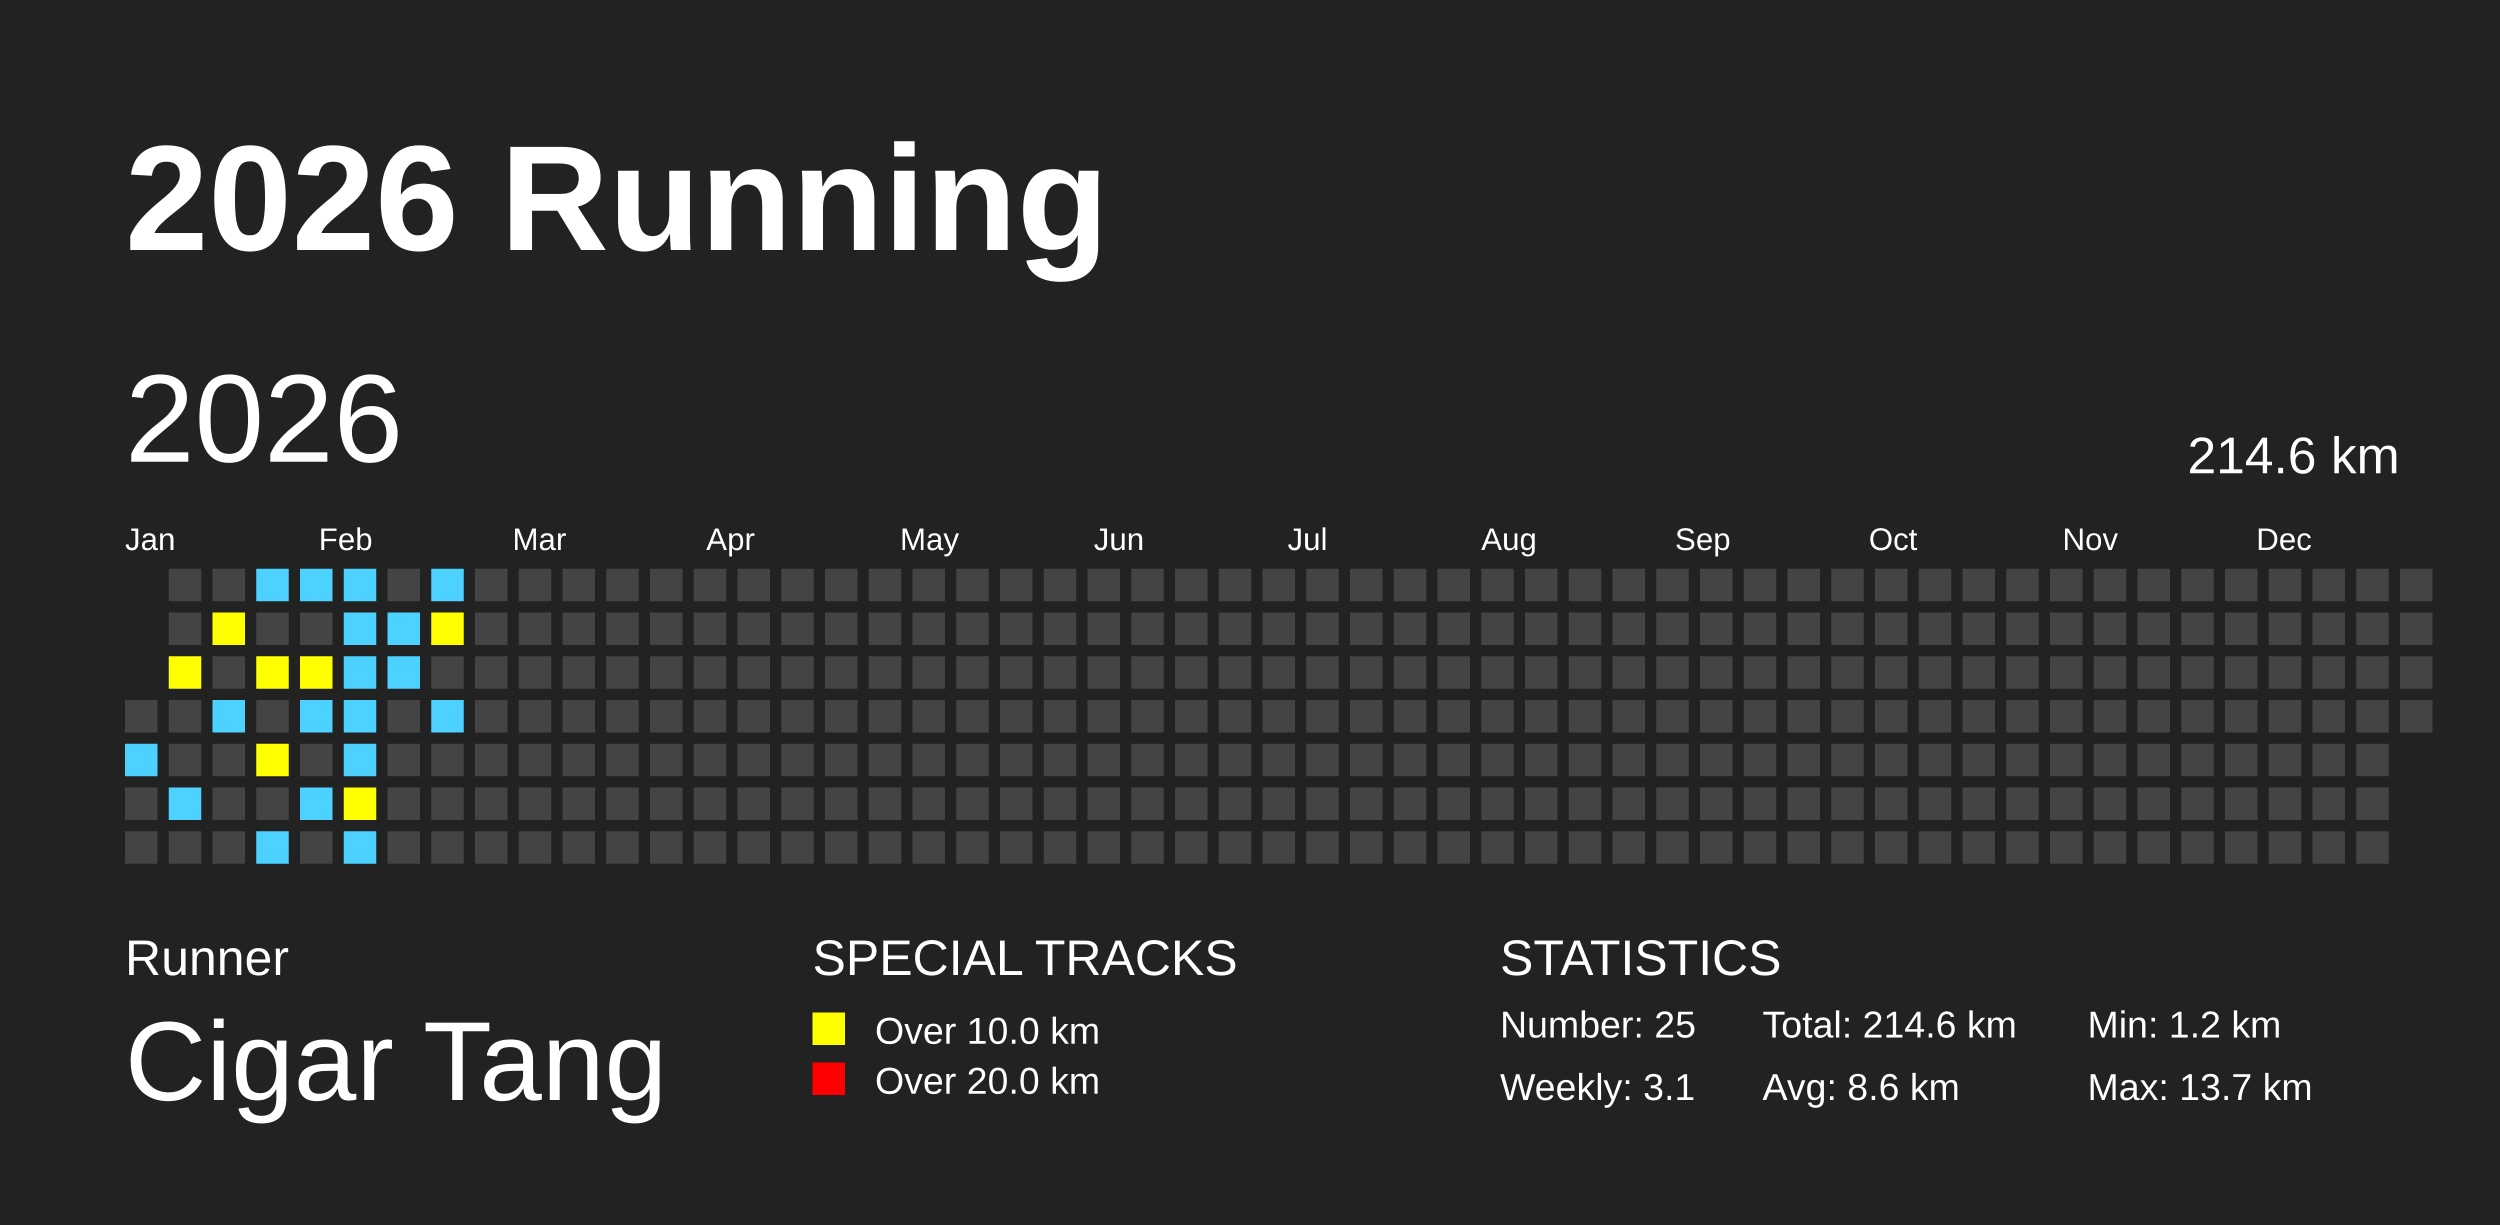
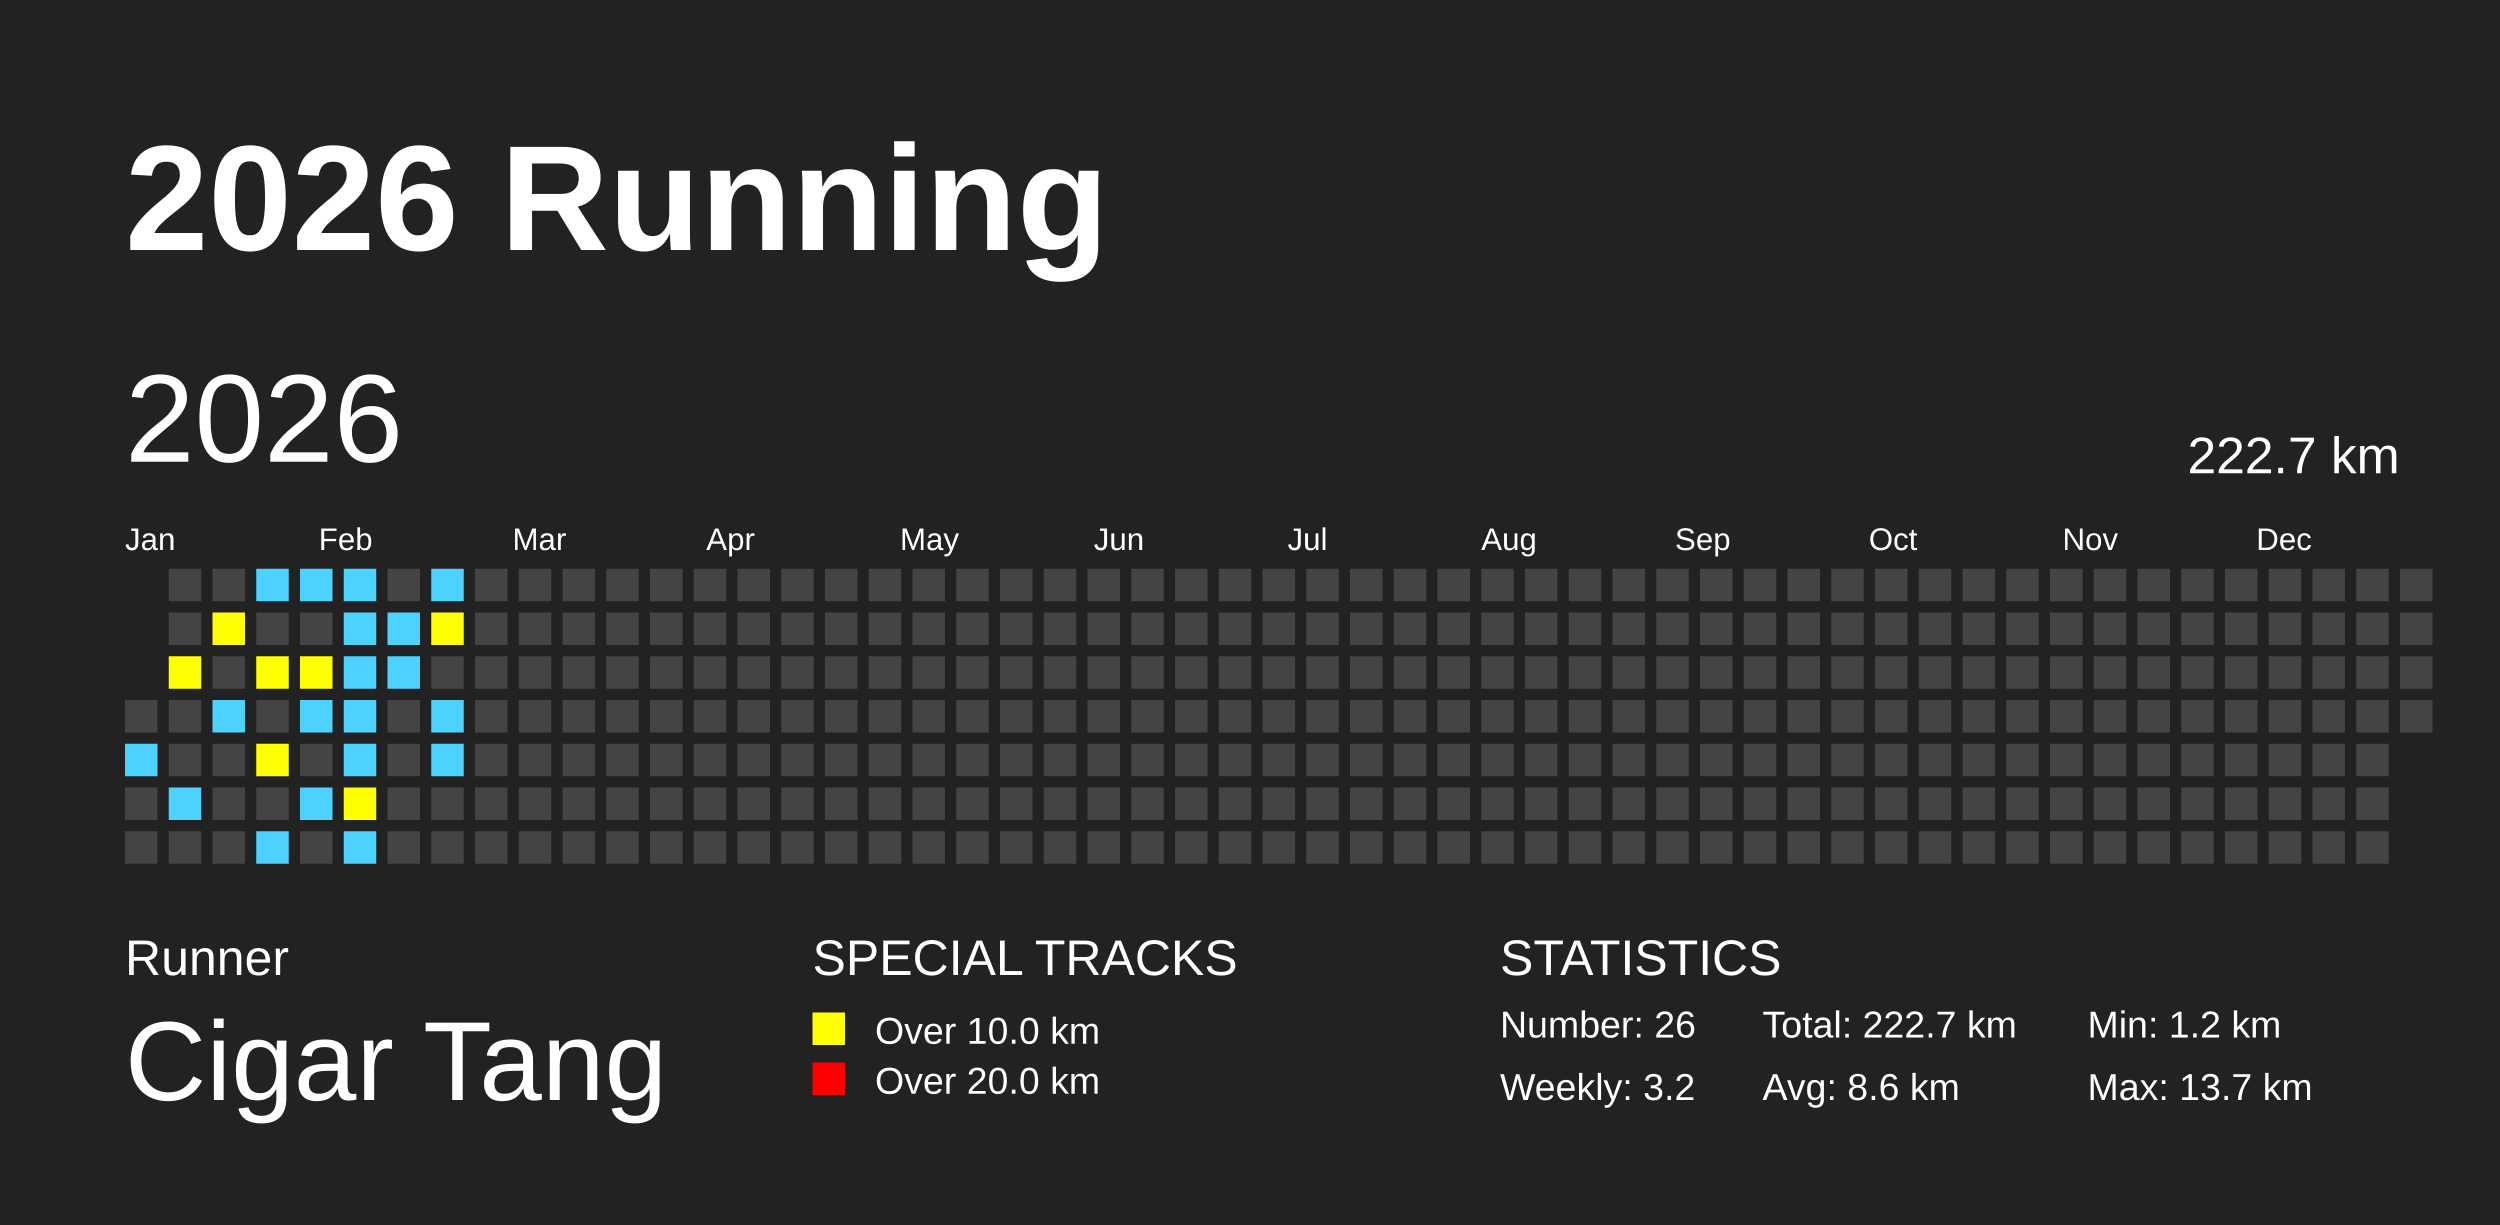
<svg xmlns="http://www.w3.org/2000/svg" baseProfile="full" height="98mm" version="1.1" viewBox="0,0,200,98" width="200mm">
  <defs />
  <rect fill="#222222" height="98" width="200" x="0" y="0" />
  <text fill="#FFFFFF" style="font-size:12px; font-family:Arial; font-weight:bold;" x="10" y="20">2026 Running</text>
  <text fill="#FFFFFF" style="font-size:4px; font-family:Arial" x="10" y="78">Runner</text>
  <text fill="#FFFFFF" style="font-size:9px; font-family:Arial" x="10" y="88">Cigar Tang</text>
  <text fill="#FFFFFF" style="font-size:4px; font-family:Arial" x="65" y="78">SPECIAL TRACKS</text>
  <rect fill="yellow" height="2.6" width="2.6" x="65" y="81" />
  <text fill="#FFFFFF" style="font-size:3px; font-family:Arial" x="70" y="83.5">Over 10.0 km</text>
  <rect fill="red" height="2.6" width="2.6" x="65" y="85" />
  <text fill="#FFFFFF" style="font-size:3px; font-family:Arial" x="70" y="87.5">Over 20.0 km</text>
  <text fill="#FFFFFF" style="font-size:4px; font-family:Arial" x="120" y="78">STATISTICS</text>
-   <text fill="#FFFFFF" style="font-size:3px; font-family:Arial" x="120" y="83">Number: 25</text>
-   <text fill="#FFFFFF" style="font-size:3px; font-family:Arial" x="120" y="88">Weekly: 3.1</text>
-   <text fill="#FFFFFF" style="font-size:3px; font-family:Arial" x="141" y="83">Total: 214.6 km</text>
+   <text fill="#FFFFFF" style="font-size:3px; font-family:Arial" x="120" y="83">Number: 26</text>
+   <text fill="#FFFFFF" style="font-size:3px; font-family:Arial" x="120" y="88">Weekly: 3.2</text>
+   <text fill="#FFFFFF" style="font-size:3px; font-family:Arial" x="141" y="83">Total: 222.7 km</text>
  <text fill="#FFFFFF" style="font-size:3px; font-family:Arial" x="141" y="88">Avg: 8.6 km</text>
  <text fill="#FFFFFF" style="font-size:3px; font-family:Arial" x="167" y="83">Min: 1.2 km</text>
  <text fill="#FFFFFF" style="font-size:3px; font-family:Arial" x="167" y="88">Max: 13.7 km</text>
  <text dominant-baseline="hanging" fill="#FFFFFF" style="font-size:10.0px; font-family:Arial;" x="10" y="30">2026</text>
-   <text dominant-baseline="hanging" fill="#FFFFFF" style="font-size:4.125px; font-family:Arial;" x="175" y="35">214.6 km</text>
+   <text dominant-baseline="hanging" fill="#FFFFFF" style="font-size:4.125px; font-family:Arial;" x="175" y="35">222.7 km</text>
  <text fill="#FFFFFF" style="font-size:2.5px; font-family:Arial" x="10.0" y="44">Jan</text>
  <text fill="#FFFFFF" style="font-size:2.5px; font-family:Arial" x="25.5" y="44">Feb</text>
  <text fill="#FFFFFF" style="font-size:2.5px; font-family:Arial" x="41.0" y="44">Mar</text>
  <text fill="#FFFFFF" style="font-size:2.5px; font-family:Arial" x="56.5" y="44">Apr</text>
  <text fill="#FFFFFF" style="font-size:2.5px; font-family:Arial" x="72.0" y="44">May</text>
  <text fill="#FFFFFF" style="font-size:2.5px; font-family:Arial" x="87.5" y="44">Jun</text>
  <text fill="#FFFFFF" style="font-size:2.5px; font-family:Arial" x="103.0" y="44">Jul</text>
  <text fill="#FFFFFF" style="font-size:2.5px; font-family:Arial" x="118.5" y="44">Aug</text>
  <text fill="#FFFFFF" style="font-size:2.5px; font-family:Arial" x="134.0" y="44">Sep</text>
  <text fill="#FFFFFF" style="font-size:2.5px; font-family:Arial" x="149.5" y="44">Oct</text>
  <text fill="#FFFFFF" style="font-size:2.5px; font-family:Arial" x="165.0" y="44">Nov</text>
  <text fill="#FFFFFF" style="font-size:2.5px; font-family:Arial" x="180.5" y="44">Dec</text>
  <rect fill="#444444" height="2.6" width="2.6" x="10.0" y="56.0" />
  <rect fill="#4DD2FF" height="2.6" width="2.6" x="10.0" y="59.5" />
  <rect fill="#444444" height="2.6" width="2.6" x="10.0" y="63.0" />
  <rect fill="#444444" height="2.6" width="2.6" x="10.0" y="66.5" />
  <rect fill="#444444" height="2.6" width="2.6" x="13.5" y="45.5" />
  <rect fill="#444444" height="2.6" width="2.6" x="13.5" y="49.0" />
  <rect fill="yellow" height="2.6" width="2.6" x="13.5" y="52.5" />
  <rect fill="#444444" height="2.6" width="2.6" x="13.5" y="56.0" />
  <rect fill="#444444" height="2.6" width="2.6" x="13.5" y="59.5" />
  <rect fill="#4DD2FF" height="2.6" width="2.6" x="13.5" y="63.0" />
  <rect fill="#444444" height="2.6" width="2.6" x="13.5" y="66.5" />
  <rect fill="#444444" height="2.6" width="2.6" x="17.0" y="45.5" />
  <rect fill="yellow" height="2.6" width="2.6" x="17.0" y="49.0" />
  <rect fill="#444444" height="2.6" width="2.6" x="17.0" y="52.5" />
  <rect fill="#4DD2FF" height="2.6" width="2.6" x="17.0" y="56.0" />
  <rect fill="#444444" height="2.6" width="2.6" x="17.0" y="59.5" />
  <rect fill="#444444" height="2.6" width="2.6" x="17.0" y="63.0" />
  <rect fill="#444444" height="2.6" width="2.6" x="17.0" y="66.5" />
  <rect fill="#4DD2FF" height="2.6" width="2.6" x="20.5" y="45.5" />
  <rect fill="#444444" height="2.6" width="2.6" x="20.5" y="49.0" />
  <rect fill="yellow" height="2.6" width="2.6" x="20.5" y="52.5" />
  <rect fill="#444444" height="2.6" width="2.6" x="20.5" y="56.0" />
  <rect fill="yellow" height="2.6" width="2.6" x="20.5" y="59.5" />
  <rect fill="#444444" height="2.6" width="2.6" x="20.5" y="63.0" />
  <rect fill="#4DD2FF" height="2.6" width="2.6" x="20.5" y="66.5" />
  <rect fill="#4DD2FF" height="2.6" width="2.6" x="24.0" y="45.5" />
  <rect fill="#444444" height="2.6" width="2.6" x="24.0" y="49.0" />
  <rect fill="yellow" height="2.6" width="2.6" x="24.0" y="52.5" />
  <rect fill="#4DD2FF" height="2.6" width="2.6" x="24.0" y="56.0" />
  <rect fill="#444444" height="2.6" width="2.6" x="24.0" y="59.5" />
  <rect fill="#4DD2FF" height="2.6" width="2.6" x="24.0" y="63.0" />
  <rect fill="#444444" height="2.6" width="2.6" x="24.0" y="66.5" />
  <rect fill="#4DD2FF" height="2.6" width="2.6" x="27.5" y="45.5" />
  <rect fill="#4DD2FF" height="2.6" width="2.6" x="27.5" y="49.0" />
  <rect fill="#4DD2FF" height="2.6" width="2.6" x="27.5" y="52.5" />
  <rect fill="#4DD2FF" height="2.6" width="2.6" x="27.5" y="56.0" />
  <rect fill="#4DD2FF" height="2.6" width="2.6" x="27.5" y="59.5" />
  <rect fill="yellow" height="2.6" width="2.6" x="27.5" y="63.0" />
  <rect fill="#4DD2FF" height="2.6" width="2.6" x="27.5" y="66.5" />
  <rect fill="#444444" height="2.6" width="2.6" x="31.0" y="45.5" />
  <rect fill="#4DD2FF" height="2.6" width="2.6" x="31.0" y="49.0" />
  <rect fill="#4DD2FF" height="2.6" width="2.6" x="31.0" y="52.5" />
  <rect fill="#444444" height="2.6" width="2.6" x="31.0" y="56.0" />
  <rect fill="#444444" height="2.6" width="2.6" x="31.0" y="59.5" />
  <rect fill="#444444" height="2.6" width="2.6" x="31.0" y="63.0" />
  <rect fill="#444444" height="2.6" width="2.6" x="31.0" y="66.5" />
  <rect fill="#4DD2FF" height="2.6" width="2.6" x="34.5" y="45.5" />
  <rect fill="yellow" height="2.6" width="2.6" x="34.5" y="49.0" />
  <rect fill="#444444" height="2.6" width="2.6" x="34.5" y="52.5" />
  <rect fill="#4DD2FF" height="2.6" width="2.6" x="34.5" y="56.0" />
-   <rect fill="#444444" height="2.6" width="2.6" x="34.5" y="59.5" />
+   <rect fill="#4DD2FF" height="2.6" width="2.6" x="34.5" y="59.5" />
  <rect fill="#444444" height="2.6" width="2.6" x="34.5" y="63.0" />
  <rect fill="#444444" height="2.6" width="2.6" x="34.5" y="66.5" />
  <rect fill="#444444" height="2.6" width="2.6" x="38.0" y="45.5" />
  <rect fill="#444444" height="2.6" width="2.6" x="38.0" y="49.0" />
  <rect fill="#444444" height="2.6" width="2.6" x="38.0" y="52.5" />
  <rect fill="#444444" height="2.6" width="2.6" x="38.0" y="56.0" />
  <rect fill="#444444" height="2.6" width="2.6" x="38.0" y="59.5" />
  <rect fill="#444444" height="2.6" width="2.6" x="38.0" y="63.0" />
  <rect fill="#444444" height="2.6" width="2.6" x="38.0" y="66.5" />
  <rect fill="#444444" height="2.6" width="2.6" x="41.5" y="45.5" />
  <rect fill="#444444" height="2.6" width="2.6" x="41.5" y="49.0" />
  <rect fill="#444444" height="2.6" width="2.6" x="41.5" y="52.5" />
  <rect fill="#444444" height="2.6" width="2.6" x="41.5" y="56.0" />
  <rect fill="#444444" height="2.6" width="2.6" x="41.5" y="59.5" />
  <rect fill="#444444" height="2.6" width="2.6" x="41.5" y="63.0" />
  <rect fill="#444444" height="2.6" width="2.6" x="41.5" y="66.5" />
  <rect fill="#444444" height="2.6" width="2.6" x="45.0" y="45.5" />
  <rect fill="#444444" height="2.6" width="2.6" x="45.0" y="49.0" />
  <rect fill="#444444" height="2.6" width="2.6" x="45.0" y="52.5" />
  <rect fill="#444444" height="2.6" width="2.6" x="45.0" y="56.0" />
  <rect fill="#444444" height="2.6" width="2.6" x="45.0" y="59.5" />
  <rect fill="#444444" height="2.6" width="2.6" x="45.0" y="63.0" />
  <rect fill="#444444" height="2.6" width="2.6" x="45.0" y="66.5" />
  <rect fill="#444444" height="2.6" width="2.6" x="48.5" y="45.5" />
  <rect fill="#444444" height="2.6" width="2.6" x="48.5" y="49.0" />
  <rect fill="#444444" height="2.6" width="2.6" x="48.5" y="52.5" />
  <rect fill="#444444" height="2.6" width="2.6" x="48.5" y="56.0" />
  <rect fill="#444444" height="2.6" width="2.6" x="48.5" y="59.5" />
  <rect fill="#444444" height="2.6" width="2.6" x="48.5" y="63.0" />
  <rect fill="#444444" height="2.6" width="2.6" x="48.5" y="66.5" />
  <rect fill="#444444" height="2.6" width="2.6" x="52.0" y="45.5" />
  <rect fill="#444444" height="2.6" width="2.6" x="52.0" y="49.0" />
  <rect fill="#444444" height="2.6" width="2.6" x="52.0" y="52.5" />
  <rect fill="#444444" height="2.6" width="2.6" x="52.0" y="56.0" />
  <rect fill="#444444" height="2.6" width="2.6" x="52.0" y="59.5" />
  <rect fill="#444444" height="2.6" width="2.6" x="52.0" y="63.0" />
  <rect fill="#444444" height="2.6" width="2.6" x="52.0" y="66.5" />
  <rect fill="#444444" height="2.6" width="2.6" x="55.5" y="45.5" />
  <rect fill="#444444" height="2.6" width="2.6" x="55.5" y="49.0" />
  <rect fill="#444444" height="2.6" width="2.6" x="55.5" y="52.5" />
  <rect fill="#444444" height="2.6" width="2.6" x="55.5" y="56.0" />
  <rect fill="#444444" height="2.6" width="2.6" x="55.5" y="59.5" />
  <rect fill="#444444" height="2.6" width="2.6" x="55.5" y="63.0" />
  <rect fill="#444444" height="2.6" width="2.6" x="55.5" y="66.5" />
  <rect fill="#444444" height="2.6" width="2.6" x="59.0" y="45.5" />
  <rect fill="#444444" height="2.6" width="2.6" x="59.0" y="49.0" />
  <rect fill="#444444" height="2.6" width="2.6" x="59.0" y="52.5" />
  <rect fill="#444444" height="2.6" width="2.6" x="59.0" y="56.0" />
  <rect fill="#444444" height="2.6" width="2.6" x="59.0" y="59.5" />
  <rect fill="#444444" height="2.6" width="2.6" x="59.0" y="63.0" />
  <rect fill="#444444" height="2.6" width="2.6" x="59.0" y="66.5" />
  <rect fill="#444444" height="2.6" width="2.6" x="62.5" y="45.5" />
  <rect fill="#444444" height="2.6" width="2.6" x="62.5" y="49.0" />
  <rect fill="#444444" height="2.6" width="2.6" x="62.5" y="52.5" />
  <rect fill="#444444" height="2.6" width="2.6" x="62.5" y="56.0" />
  <rect fill="#444444" height="2.6" width="2.6" x="62.5" y="59.5" />
  <rect fill="#444444" height="2.6" width="2.6" x="62.5" y="63.0" />
  <rect fill="#444444" height="2.6" width="2.6" x="62.5" y="66.5" />
  <rect fill="#444444" height="2.6" width="2.6" x="66.0" y="45.5" />
  <rect fill="#444444" height="2.6" width="2.6" x="66.0" y="49.0" />
  <rect fill="#444444" height="2.6" width="2.6" x="66.0" y="52.5" />
  <rect fill="#444444" height="2.6" width="2.6" x="66.0" y="56.0" />
  <rect fill="#444444" height="2.6" width="2.6" x="66.0" y="59.5" />
  <rect fill="#444444" height="2.6" width="2.6" x="66.0" y="63.0" />
  <rect fill="#444444" height="2.6" width="2.6" x="66.0" y="66.5" />
  <rect fill="#444444" height="2.6" width="2.6" x="69.5" y="45.5" />
  <rect fill="#444444" height="2.6" width="2.6" x="69.5" y="49.0" />
  <rect fill="#444444" height="2.6" width="2.6" x="69.5" y="52.5" />
  <rect fill="#444444" height="2.6" width="2.6" x="69.5" y="56.0" />
  <rect fill="#444444" height="2.6" width="2.6" x="69.5" y="59.5" />
  <rect fill="#444444" height="2.6" width="2.6" x="69.5" y="63.0" />
  <rect fill="#444444" height="2.6" width="2.6" x="69.5" y="66.5" />
  <rect fill="#444444" height="2.6" width="2.6" x="73.0" y="45.5" />
  <rect fill="#444444" height="2.6" width="2.6" x="73.0" y="49.0" />
  <rect fill="#444444" height="2.6" width="2.6" x="73.0" y="52.5" />
  <rect fill="#444444" height="2.6" width="2.6" x="73.0" y="56.0" />
  <rect fill="#444444" height="2.6" width="2.6" x="73.0" y="59.5" />
  <rect fill="#444444" height="2.6" width="2.6" x="73.0" y="63.0" />
  <rect fill="#444444" height="2.6" width="2.6" x="73.0" y="66.5" />
  <rect fill="#444444" height="2.6" width="2.6" x="76.5" y="45.5" />
  <rect fill="#444444" height="2.6" width="2.6" x="76.5" y="49.0" />
  <rect fill="#444444" height="2.6" width="2.6" x="76.5" y="52.5" />
  <rect fill="#444444" height="2.6" width="2.6" x="76.5" y="56.0" />
  <rect fill="#444444" height="2.6" width="2.6" x="76.5" y="59.5" />
  <rect fill="#444444" height="2.6" width="2.6" x="76.5" y="63.0" />
  <rect fill="#444444" height="2.6" width="2.6" x="76.5" y="66.5" />
  <rect fill="#444444" height="2.6" width="2.6" x="80.0" y="45.5" />
  <rect fill="#444444" height="2.6" width="2.6" x="80.0" y="49.0" />
  <rect fill="#444444" height="2.6" width="2.6" x="80.0" y="52.5" />
  <rect fill="#444444" height="2.6" width="2.6" x="80.0" y="56.0" />
  <rect fill="#444444" height="2.6" width="2.6" x="80.0" y="59.5" />
  <rect fill="#444444" height="2.6" width="2.6" x="80.0" y="63.0" />
  <rect fill="#444444" height="2.6" width="2.6" x="80.0" y="66.5" />
  <rect fill="#444444" height="2.6" width="2.6" x="83.5" y="45.5" />
  <rect fill="#444444" height="2.6" width="2.6" x="83.5" y="49.0" />
  <rect fill="#444444" height="2.6" width="2.6" x="83.5" y="52.5" />
  <rect fill="#444444" height="2.6" width="2.6" x="83.5" y="56.0" />
  <rect fill="#444444" height="2.6" width="2.6" x="83.5" y="59.5" />
  <rect fill="#444444" height="2.6" width="2.6" x="83.5" y="63.0" />
  <rect fill="#444444" height="2.6" width="2.6" x="83.5" y="66.5" />
  <rect fill="#444444" height="2.6" width="2.6" x="87.0" y="45.5" />
  <rect fill="#444444" height="2.6" width="2.6" x="87.0" y="49.0" />
  <rect fill="#444444" height="2.6" width="2.6" x="87.0" y="52.5" />
  <rect fill="#444444" height="2.6" width="2.6" x="87.0" y="56.0" />
  <rect fill="#444444" height="2.6" width="2.6" x="87.0" y="59.5" />
  <rect fill="#444444" height="2.6" width="2.6" x="87.0" y="63.0" />
  <rect fill="#444444" height="2.6" width="2.6" x="87.0" y="66.5" />
  <rect fill="#444444" height="2.6" width="2.6" x="90.5" y="45.5" />
  <rect fill="#444444" height="2.6" width="2.6" x="90.5" y="49.0" />
  <rect fill="#444444" height="2.6" width="2.6" x="90.5" y="52.5" />
  <rect fill="#444444" height="2.6" width="2.6" x="90.5" y="56.0" />
  <rect fill="#444444" height="2.6" width="2.6" x="90.5" y="59.5" />
  <rect fill="#444444" height="2.6" width="2.6" x="90.5" y="63.0" />
  <rect fill="#444444" height="2.6" width="2.6" x="90.5" y="66.5" />
  <rect fill="#444444" height="2.6" width="2.6" x="94.0" y="45.5" />
  <rect fill="#444444" height="2.6" width="2.6" x="94.0" y="49.0" />
  <rect fill="#444444" height="2.6" width="2.6" x="94.0" y="52.5" />
  <rect fill="#444444" height="2.6" width="2.6" x="94.0" y="56.0" />
  <rect fill="#444444" height="2.6" width="2.6" x="94.0" y="59.5" />
  <rect fill="#444444" height="2.6" width="2.6" x="94.0" y="63.0" />
  <rect fill="#444444" height="2.6" width="2.6" x="94.0" y="66.5" />
  <rect fill="#444444" height="2.6" width="2.6" x="97.5" y="45.5" />
  <rect fill="#444444" height="2.6" width="2.6" x="97.5" y="49.0" />
  <rect fill="#444444" height="2.6" width="2.6" x="97.5" y="52.5" />
  <rect fill="#444444" height="2.6" width="2.6" x="97.5" y="56.0" />
  <rect fill="#444444" height="2.6" width="2.6" x="97.5" y="59.5" />
  <rect fill="#444444" height="2.6" width="2.6" x="97.5" y="63.0" />
  <rect fill="#444444" height="2.6" width="2.6" x="97.5" y="66.5" />
  <rect fill="#444444" height="2.6" width="2.6" x="101.0" y="45.5" />
  <rect fill="#444444" height="2.6" width="2.6" x="101.0" y="49.0" />
  <rect fill="#444444" height="2.6" width="2.6" x="101.0" y="52.5" />
  <rect fill="#444444" height="2.6" width="2.6" x="101.0" y="56.0" />
  <rect fill="#444444" height="2.6" width="2.6" x="101.0" y="59.5" />
  <rect fill="#444444" height="2.6" width="2.6" x="101.0" y="63.0" />
  <rect fill="#444444" height="2.6" width="2.6" x="101.0" y="66.5" />
  <rect fill="#444444" height="2.6" width="2.6" x="104.5" y="45.5" />
  <rect fill="#444444" height="2.6" width="2.6" x="104.5" y="49.0" />
  <rect fill="#444444" height="2.6" width="2.6" x="104.5" y="52.5" />
  <rect fill="#444444" height="2.6" width="2.6" x="104.5" y="56.0" />
  <rect fill="#444444" height="2.6" width="2.6" x="104.5" y="59.5" />
  <rect fill="#444444" height="2.6" width="2.6" x="104.5" y="63.0" />
  <rect fill="#444444" height="2.6" width="2.6" x="104.5" y="66.5" />
  <rect fill="#444444" height="2.6" width="2.6" x="108.0" y="45.5" />
  <rect fill="#444444" height="2.6" width="2.6" x="108.0" y="49.0" />
  <rect fill="#444444" height="2.6" width="2.6" x="108.0" y="52.5" />
  <rect fill="#444444" height="2.6" width="2.6" x="108.0" y="56.0" />
  <rect fill="#444444" height="2.6" width="2.6" x="108.0" y="59.5" />
  <rect fill="#444444" height="2.6" width="2.6" x="108.0" y="63.0" />
  <rect fill="#444444" height="2.6" width="2.6" x="108.0" y="66.5" />
  <rect fill="#444444" height="2.6" width="2.6" x="111.5" y="45.5" />
  <rect fill="#444444" height="2.6" width="2.6" x="111.5" y="49.0" />
  <rect fill="#444444" height="2.6" width="2.6" x="111.5" y="52.5" />
  <rect fill="#444444" height="2.6" width="2.6" x="111.5" y="56.0" />
  <rect fill="#444444" height="2.6" width="2.6" x="111.5" y="59.5" />
  <rect fill="#444444" height="2.6" width="2.6" x="111.5" y="63.0" />
  <rect fill="#444444" height="2.6" width="2.6" x="111.5" y="66.5" />
  <rect fill="#444444" height="2.6" width="2.6" x="115.0" y="45.5" />
  <rect fill="#444444" height="2.6" width="2.6" x="115.0" y="49.0" />
  <rect fill="#444444" height="2.6" width="2.6" x="115.0" y="52.5" />
  <rect fill="#444444" height="2.6" width="2.6" x="115.0" y="56.0" />
  <rect fill="#444444" height="2.6" width="2.6" x="115.0" y="59.5" />
  <rect fill="#444444" height="2.6" width="2.6" x="115.0" y="63.0" />
  <rect fill="#444444" height="2.6" width="2.6" x="115.0" y="66.5" />
  <rect fill="#444444" height="2.6" width="2.6" x="118.5" y="45.5" />
  <rect fill="#444444" height="2.6" width="2.6" x="118.5" y="49.0" />
  <rect fill="#444444" height="2.6" width="2.6" x="118.5" y="52.5" />
  <rect fill="#444444" height="2.6" width="2.6" x="118.5" y="56.0" />
  <rect fill="#444444" height="2.6" width="2.6" x="118.5" y="59.5" />
  <rect fill="#444444" height="2.6" width="2.6" x="118.5" y="63.0" />
  <rect fill="#444444" height="2.6" width="2.6" x="118.5" y="66.5" />
  <rect fill="#444444" height="2.6" width="2.6" x="122.0" y="45.5" />
  <rect fill="#444444" height="2.6" width="2.6" x="122.0" y="49.0" />
  <rect fill="#444444" height="2.6" width="2.6" x="122.0" y="52.5" />
  <rect fill="#444444" height="2.6" width="2.6" x="122.0" y="56.0" />
  <rect fill="#444444" height="2.6" width="2.6" x="122.0" y="59.5" />
  <rect fill="#444444" height="2.6" width="2.6" x="122.0" y="63.0" />
  <rect fill="#444444" height="2.6" width="2.6" x="122.0" y="66.5" />
  <rect fill="#444444" height="2.6" width="2.6" x="125.5" y="45.5" />
  <rect fill="#444444" height="2.6" width="2.6" x="125.5" y="49.0" />
  <rect fill="#444444" height="2.6" width="2.6" x="125.5" y="52.5" />
  <rect fill="#444444" height="2.6" width="2.6" x="125.5" y="56.0" />
  <rect fill="#444444" height="2.6" width="2.6" x="125.5" y="59.5" />
  <rect fill="#444444" height="2.6" width="2.6" x="125.5" y="63.0" />
  <rect fill="#444444" height="2.6" width="2.6" x="125.5" y="66.5" />
  <rect fill="#444444" height="2.6" width="2.6" x="129.0" y="45.5" />
  <rect fill="#444444" height="2.6" width="2.6" x="129.0" y="49.0" />
  <rect fill="#444444" height="2.6" width="2.6" x="129.0" y="52.5" />
  <rect fill="#444444" height="2.6" width="2.6" x="129.0" y="56.0" />
  <rect fill="#444444" height="2.6" width="2.6" x="129.0" y="59.5" />
  <rect fill="#444444" height="2.6" width="2.6" x="129.0" y="63.0" />
  <rect fill="#444444" height="2.6" width="2.6" x="129.0" y="66.5" />
  <rect fill="#444444" height="2.6" width="2.6" x="132.5" y="45.5" />
  <rect fill="#444444" height="2.6" width="2.6" x="132.5" y="49.0" />
  <rect fill="#444444" height="2.6" width="2.6" x="132.5" y="52.5" />
  <rect fill="#444444" height="2.6" width="2.6" x="132.5" y="56.0" />
  <rect fill="#444444" height="2.6" width="2.6" x="132.5" y="59.5" />
  <rect fill="#444444" height="2.6" width="2.6" x="132.5" y="63.0" />
  <rect fill="#444444" height="2.6" width="2.6" x="132.5" y="66.5" />
  <rect fill="#444444" height="2.6" width="2.6" x="136.0" y="45.5" />
  <rect fill="#444444" height="2.6" width="2.6" x="136.0" y="49.0" />
  <rect fill="#444444" height="2.6" width="2.6" x="136.0" y="52.5" />
  <rect fill="#444444" height="2.6" width="2.6" x="136.0" y="56.0" />
  <rect fill="#444444" height="2.6" width="2.6" x="136.0" y="59.5" />
  <rect fill="#444444" height="2.6" width="2.6" x="136.0" y="63.0" />
  <rect fill="#444444" height="2.6" width="2.6" x="136.0" y="66.5" />
  <rect fill="#444444" height="2.6" width="2.6" x="139.5" y="45.5" />
  <rect fill="#444444" height="2.6" width="2.6" x="139.5" y="49.0" />
  <rect fill="#444444" height="2.6" width="2.6" x="139.5" y="52.5" />
  <rect fill="#444444" height="2.6" width="2.6" x="139.5" y="56.0" />
  <rect fill="#444444" height="2.6" width="2.6" x="139.5" y="59.5" />
  <rect fill="#444444" height="2.6" width="2.6" x="139.5" y="63.0" />
  <rect fill="#444444" height="2.6" width="2.6" x="139.5" y="66.5" />
  <rect fill="#444444" height="2.6" width="2.6" x="143.0" y="45.5" />
  <rect fill="#444444" height="2.6" width="2.6" x="143.0" y="49.0" />
  <rect fill="#444444" height="2.6" width="2.6" x="143.0" y="52.5" />
  <rect fill="#444444" height="2.6" width="2.6" x="143.0" y="56.0" />
  <rect fill="#444444" height="2.6" width="2.6" x="143.0" y="59.5" />
  <rect fill="#444444" height="2.6" width="2.6" x="143.0" y="63.0" />
  <rect fill="#444444" height="2.6" width="2.6" x="143.0" y="66.5" />
  <rect fill="#444444" height="2.6" width="2.6" x="146.5" y="45.5" />
  <rect fill="#444444" height="2.6" width="2.6" x="146.5" y="49.0" />
  <rect fill="#444444" height="2.6" width="2.6" x="146.5" y="52.5" />
  <rect fill="#444444" height="2.6" width="2.6" x="146.5" y="56.0" />
  <rect fill="#444444" height="2.6" width="2.6" x="146.5" y="59.5" />
  <rect fill="#444444" height="2.6" width="2.6" x="146.5" y="63.0" />
  <rect fill="#444444" height="2.6" width="2.6" x="146.5" y="66.5" />
  <rect fill="#444444" height="2.6" width="2.6" x="150.0" y="45.5" />
  <rect fill="#444444" height="2.6" width="2.6" x="150.0" y="49.0" />
  <rect fill="#444444" height="2.6" width="2.6" x="150.0" y="52.5" />
  <rect fill="#444444" height="2.6" width="2.6" x="150.0" y="56.0" />
  <rect fill="#444444" height="2.6" width="2.6" x="150.0" y="59.5" />
  <rect fill="#444444" height="2.6" width="2.6" x="150.0" y="63.0" />
  <rect fill="#444444" height="2.6" width="2.6" x="150.0" y="66.5" />
  <rect fill="#444444" height="2.6" width="2.6" x="153.5" y="45.5" />
  <rect fill="#444444" height="2.6" width="2.6" x="153.5" y="49.0" />
  <rect fill="#444444" height="2.6" width="2.6" x="153.5" y="52.5" />
  <rect fill="#444444" height="2.6" width="2.6" x="153.5" y="56.0" />
  <rect fill="#444444" height="2.6" width="2.6" x="153.5" y="59.5" />
  <rect fill="#444444" height="2.6" width="2.6" x="153.5" y="63.0" />
  <rect fill="#444444" height="2.6" width="2.6" x="153.5" y="66.5" />
  <rect fill="#444444" height="2.6" width="2.6" x="157.0" y="45.5" />
  <rect fill="#444444" height="2.6" width="2.6" x="157.0" y="49.0" />
  <rect fill="#444444" height="2.6" width="2.6" x="157.0" y="52.5" />
  <rect fill="#444444" height="2.6" width="2.6" x="157.0" y="56.0" />
  <rect fill="#444444" height="2.6" width="2.6" x="157.0" y="59.5" />
  <rect fill="#444444" height="2.6" width="2.6" x="157.0" y="63.0" />
  <rect fill="#444444" height="2.6" width="2.6" x="157.0" y="66.5" />
  <rect fill="#444444" height="2.6" width="2.6" x="160.5" y="45.5" />
  <rect fill="#444444" height="2.6" width="2.6" x="160.5" y="49.0" />
  <rect fill="#444444" height="2.6" width="2.6" x="160.5" y="52.5" />
  <rect fill="#444444" height="2.6" width="2.6" x="160.5" y="56.0" />
  <rect fill="#444444" height="2.6" width="2.6" x="160.5" y="59.5" />
  <rect fill="#444444" height="2.6" width="2.6" x="160.5" y="63.0" />
  <rect fill="#444444" height="2.6" width="2.6" x="160.5" y="66.5" />
  <rect fill="#444444" height="2.6" width="2.6" x="164.0" y="45.5" />
  <rect fill="#444444" height="2.6" width="2.6" x="164.0" y="49.0" />
  <rect fill="#444444" height="2.6" width="2.6" x="164.0" y="52.5" />
  <rect fill="#444444" height="2.6" width="2.6" x="164.0" y="56.0" />
  <rect fill="#444444" height="2.6" width="2.6" x="164.0" y="59.5" />
  <rect fill="#444444" height="2.6" width="2.6" x="164.0" y="63.0" />
  <rect fill="#444444" height="2.6" width="2.6" x="164.0" y="66.5" />
  <rect fill="#444444" height="2.6" width="2.6" x="167.5" y="45.5" />
  <rect fill="#444444" height="2.6" width="2.6" x="167.5" y="49.0" />
  <rect fill="#444444" height="2.6" width="2.6" x="167.5" y="52.5" />
  <rect fill="#444444" height="2.6" width="2.6" x="167.5" y="56.0" />
  <rect fill="#444444" height="2.6" width="2.6" x="167.5" y="59.5" />
  <rect fill="#444444" height="2.6" width="2.6" x="167.5" y="63.0" />
  <rect fill="#444444" height="2.6" width="2.6" x="167.5" y="66.5" />
  <rect fill="#444444" height="2.6" width="2.6" x="171.0" y="45.5" />
  <rect fill="#444444" height="2.6" width="2.6" x="171.0" y="49.0" />
  <rect fill="#444444" height="2.6" width="2.6" x="171.0" y="52.5" />
  <rect fill="#444444" height="2.6" width="2.6" x="171.0" y="56.0" />
  <rect fill="#444444" height="2.6" width="2.6" x="171.0" y="59.5" />
  <rect fill="#444444" height="2.6" width="2.6" x="171.0" y="63.0" />
  <rect fill="#444444" height="2.6" width="2.6" x="171.0" y="66.5" />
  <rect fill="#444444" height="2.6" width="2.6" x="174.5" y="45.5" />
  <rect fill="#444444" height="2.6" width="2.6" x="174.5" y="49.0" />
  <rect fill="#444444" height="2.6" width="2.6" x="174.5" y="52.5" />
  <rect fill="#444444" height="2.6" width="2.6" x="174.5" y="56.0" />
  <rect fill="#444444" height="2.6" width="2.6" x="174.5" y="59.5" />
  <rect fill="#444444" height="2.6" width="2.6" x="174.5" y="63.0" />
  <rect fill="#444444" height="2.6" width="2.6" x="174.5" y="66.5" />
  <rect fill="#444444" height="2.6" width="2.6" x="178.0" y="45.5" />
  <rect fill="#444444" height="2.6" width="2.6" x="178.0" y="49.0" />
  <rect fill="#444444" height="2.6" width="2.6" x="178.0" y="52.5" />
  <rect fill="#444444" height="2.6" width="2.6" x="178.0" y="56.0" />
  <rect fill="#444444" height="2.6" width="2.6" x="178.0" y="59.5" />
  <rect fill="#444444" height="2.6" width="2.6" x="178.0" y="63.0" />
  <rect fill="#444444" height="2.6" width="2.6" x="178.0" y="66.5" />
  <rect fill="#444444" height="2.6" width="2.6" x="181.5" y="45.5" />
  <rect fill="#444444" height="2.6" width="2.6" x="181.5" y="49.0" />
  <rect fill="#444444" height="2.6" width="2.6" x="181.5" y="52.5" />
  <rect fill="#444444" height="2.6" width="2.6" x="181.5" y="56.0" />
  <rect fill="#444444" height="2.6" width="2.6" x="181.5" y="59.5" />
  <rect fill="#444444" height="2.6" width="2.6" x="181.5" y="63.0" />
  <rect fill="#444444" height="2.6" width="2.6" x="181.5" y="66.5" />
  <rect fill="#444444" height="2.6" width="2.6" x="185.0" y="45.5" />
  <rect fill="#444444" height="2.6" width="2.6" x="185.0" y="49.0" />
  <rect fill="#444444" height="2.6" width="2.6" x="185.0" y="52.5" />
  <rect fill="#444444" height="2.6" width="2.6" x="185.0" y="56.0" />
  <rect fill="#444444" height="2.6" width="2.6" x="185.0" y="59.5" />
  <rect fill="#444444" height="2.6" width="2.6" x="185.0" y="63.0" />
  <rect fill="#444444" height="2.6" width="2.6" x="185.0" y="66.5" />
  <rect fill="#444444" height="2.6" width="2.6" x="188.5" y="45.5" />
  <rect fill="#444444" height="2.6" width="2.6" x="188.5" y="49.0" />
  <rect fill="#444444" height="2.6" width="2.6" x="188.5" y="52.5" />
  <rect fill="#444444" height="2.6" width="2.6" x="188.5" y="56.0" />
  <rect fill="#444444" height="2.6" width="2.6" x="188.5" y="59.5" />
  <rect fill="#444444" height="2.6" width="2.6" x="188.5" y="63.0" />
  <rect fill="#444444" height="2.6" width="2.6" x="188.5" y="66.5" />
  <rect fill="#444444" height="2.6" width="2.6" x="192.0" y="45.5" />
  <rect fill="#444444" height="2.6" width="2.6" x="192.0" y="49.0" />
  <rect fill="#444444" height="2.6" width="2.6" x="192.0" y="52.5" />
  <rect fill="#444444" height="2.6" width="2.6" x="192.0" y="56.0" />
</svg>
